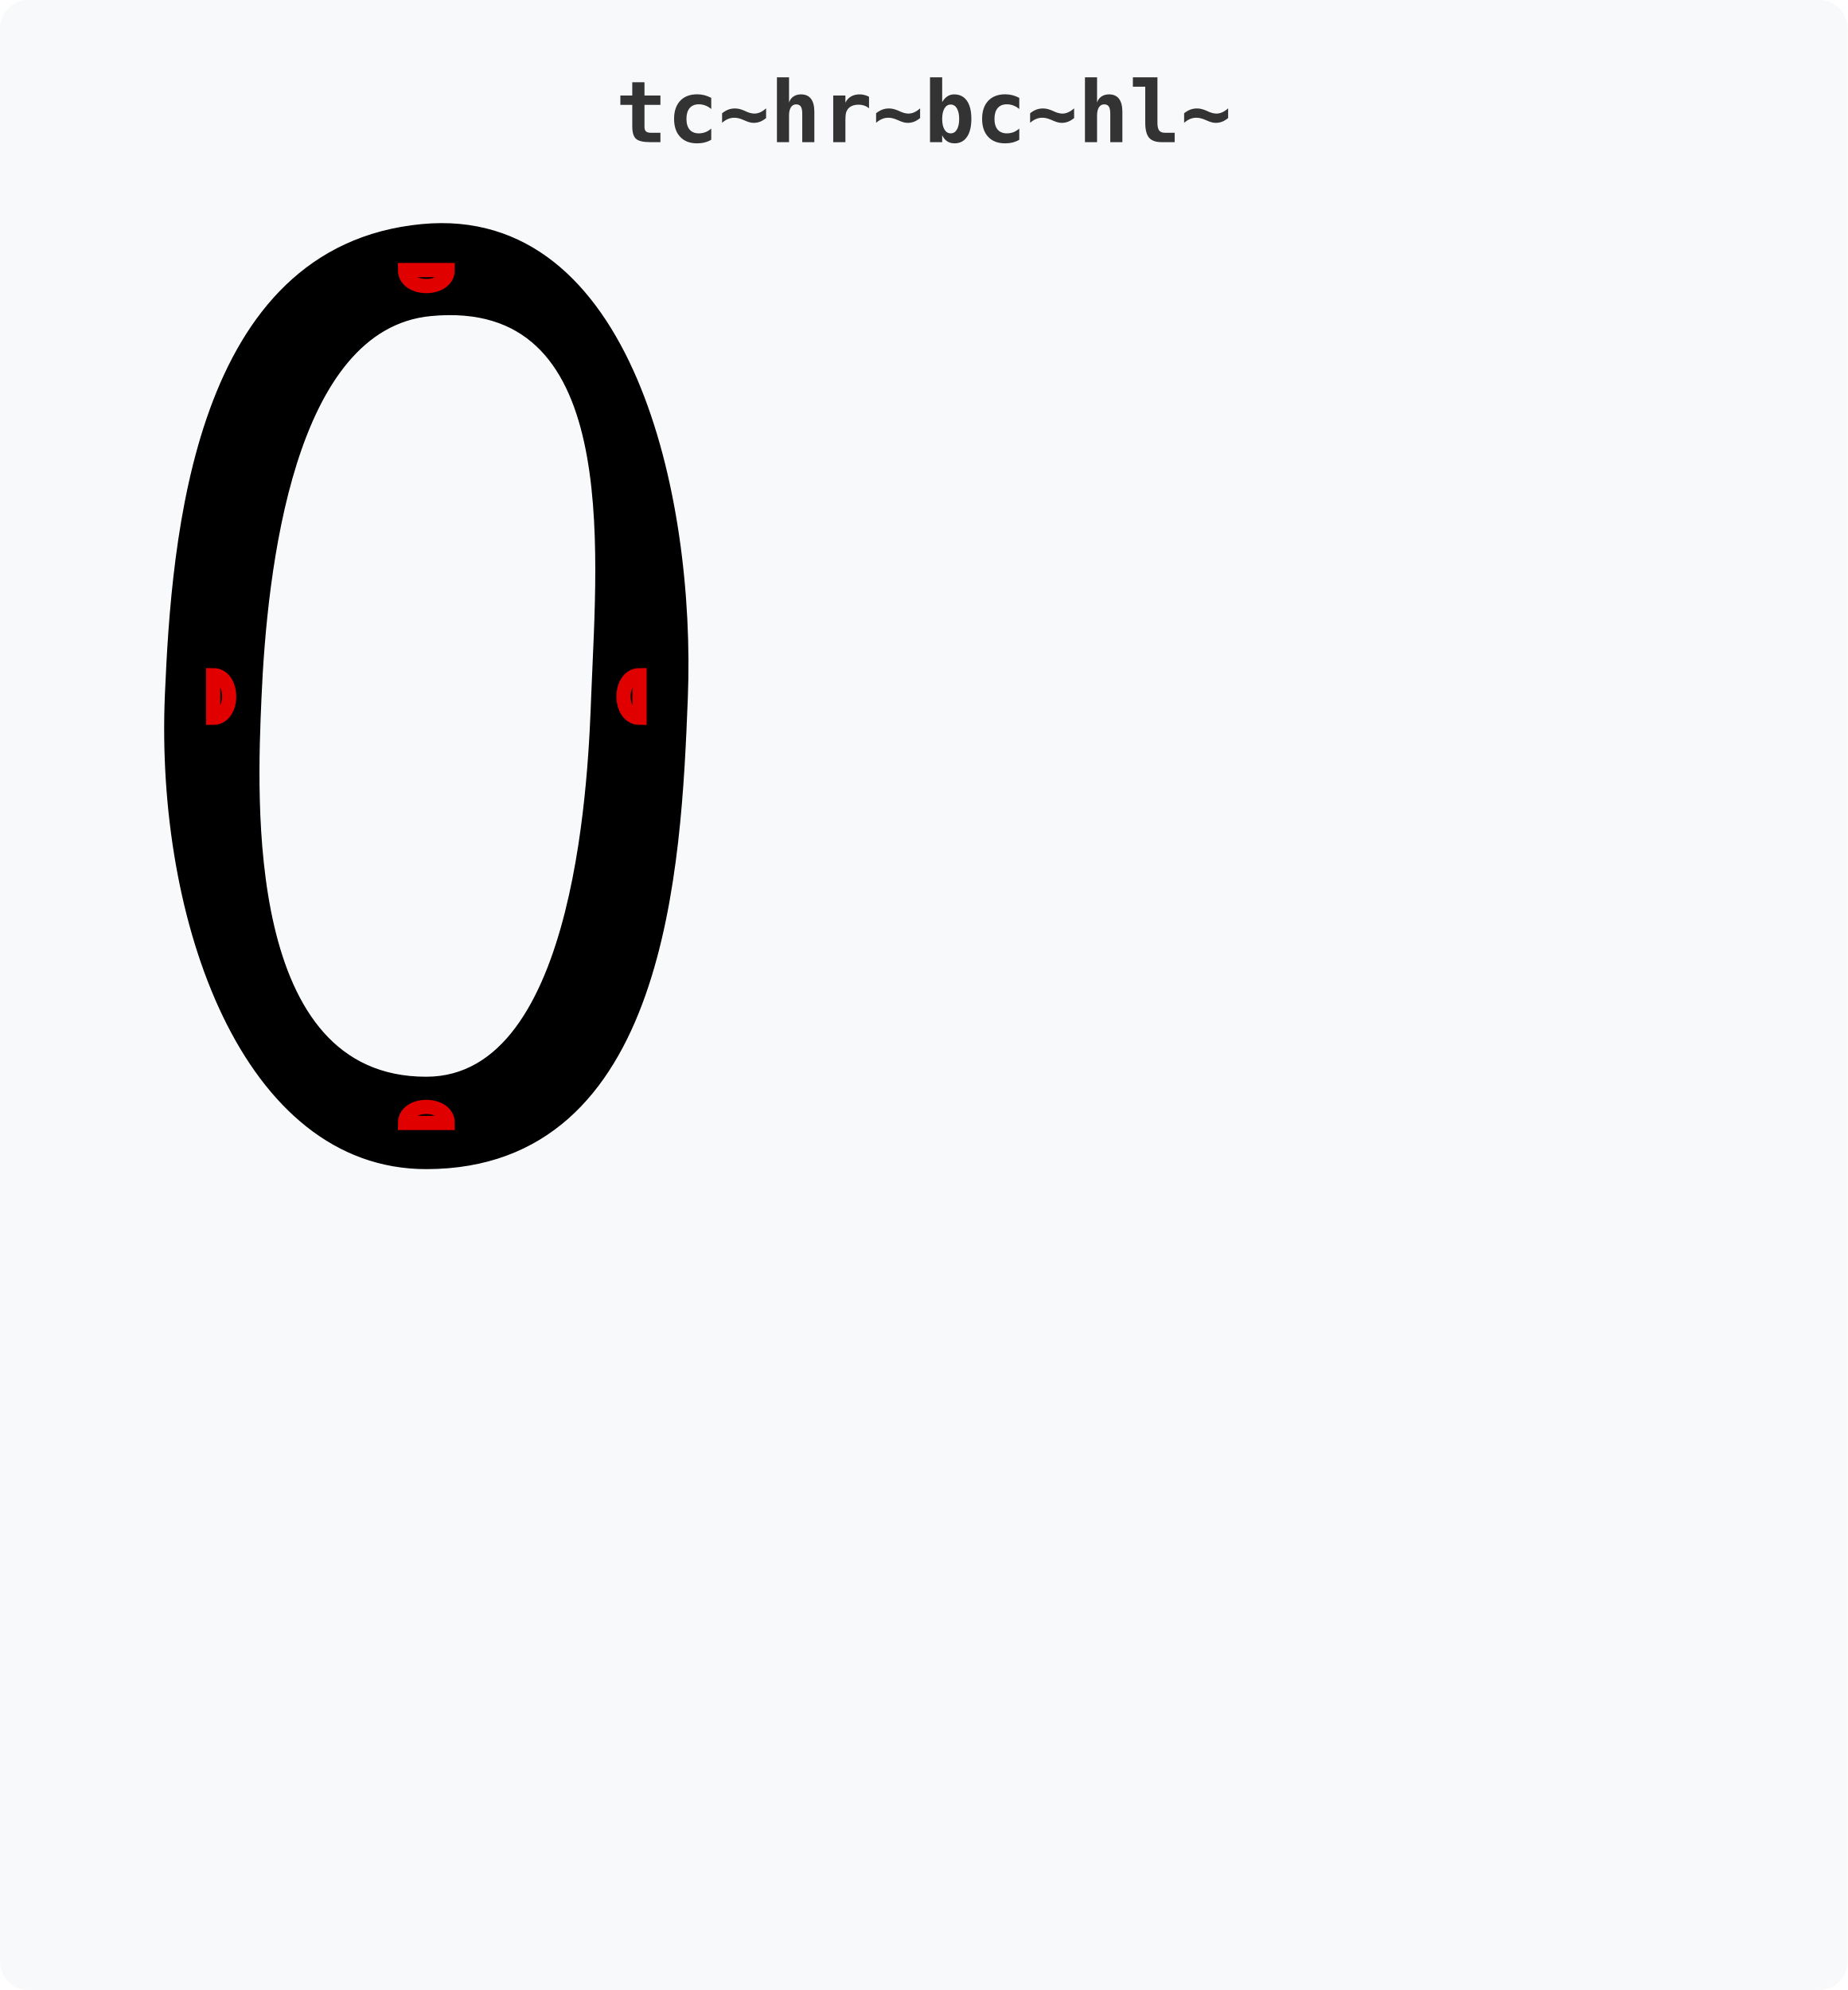
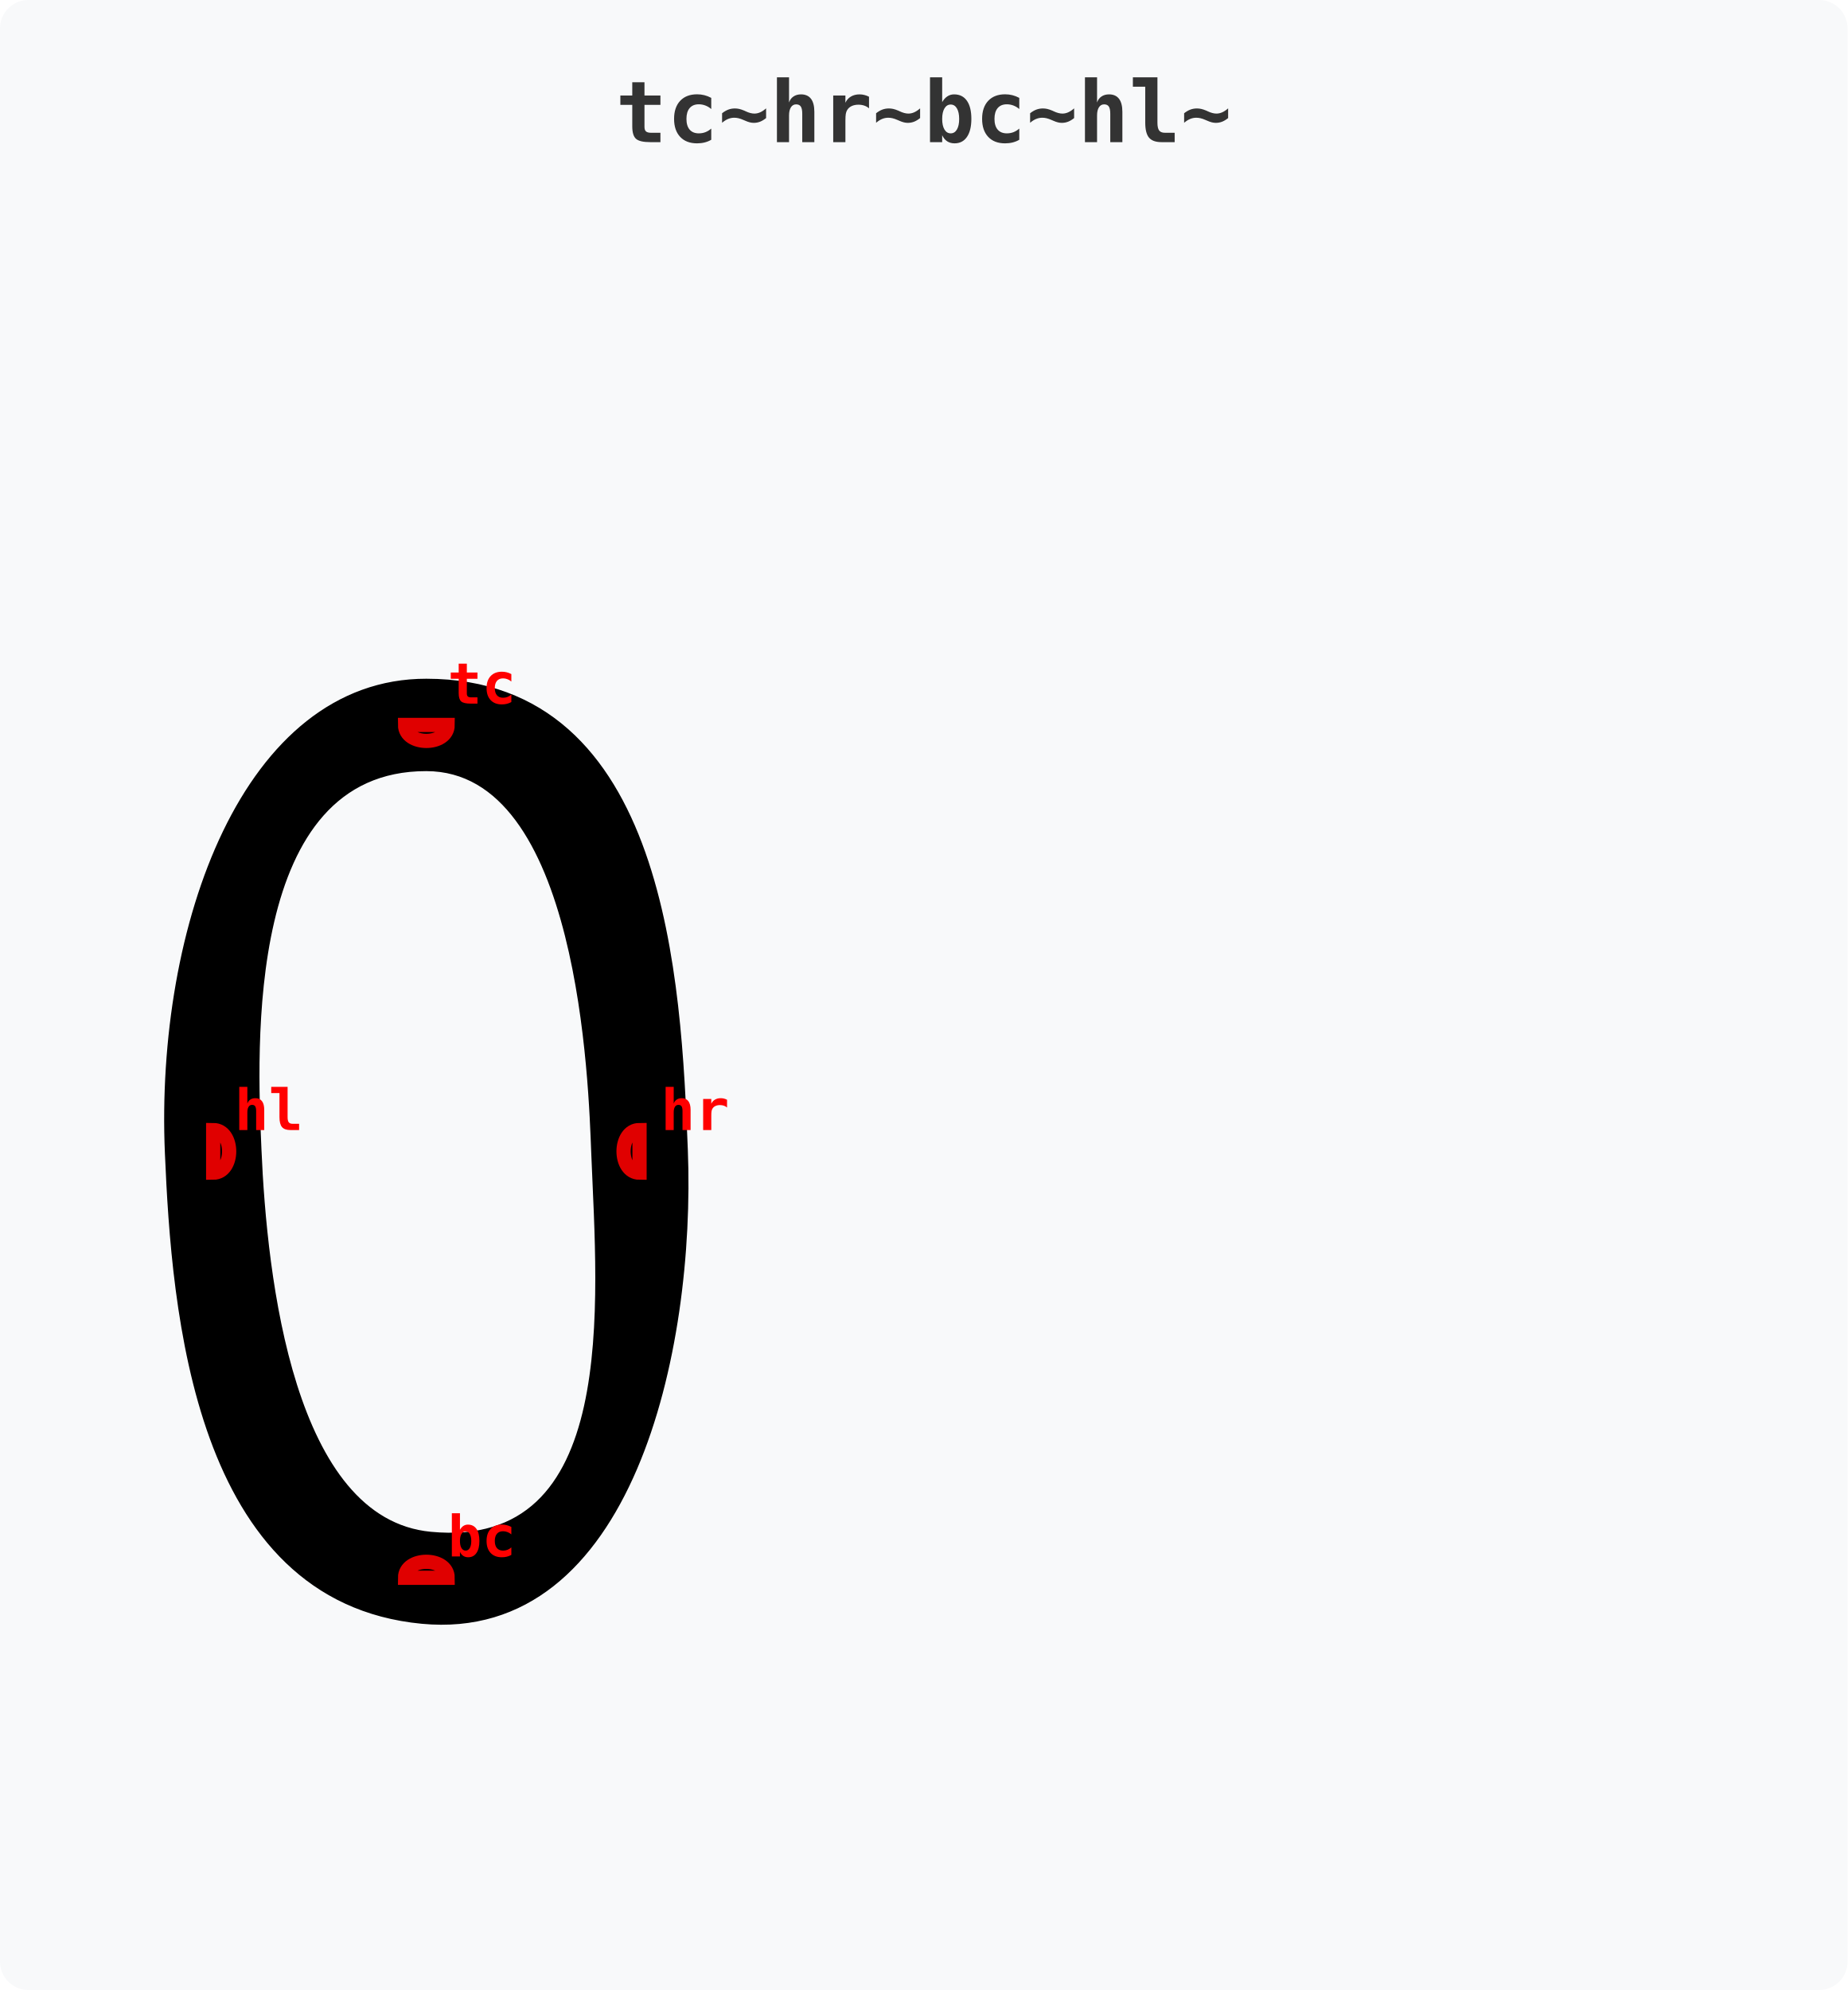
<svg xmlns="http://www.w3.org/2000/svg" viewBox="-150 -100 1300 1400">
  <rect x="-150" y="-100" width="1300" height="1400" fill="#f8f9fa" rx="20" />
  <text x="500" y="0" font-family="monospace" font-size="60" fill="#333" font-weight="bold" text-anchor="middle">tc~hr~bc~hl~</text>
-   <g transform="scale(1, -1) translate(0, -1100)">
+   <g>
    <clipPath id="clip_f937fa13539cbd9d">
      <rect x="-60" y="-360" width="494.475" height="1070" />
    </clipPath>
    <path d=" M 150.035,630 C 317.194,629.814 326.809,418.853 331.475,301.189 C 337.109,159.133 292.301,-43.641 147.027,-29.866 C -11.827,-14.804 -26.740,188.565 -31.471,298.713 C -38.315,458.063 23.272,630.141 150.035,630 Z M 31.471,301.287 C 35.352,210.931 54.009,39.250 152.973,29.866 C 289.134,16.956 272.680,194.038 268.525,298.811 C 266.646,346.187 260.450,569.877 149.965,570 C 19.134,570.146 28.452,371.586 31.471,301.287 Z " transform="translate(0,1010) scale(1,-1)" style="fill:#000000;fill-rule:nonzero;stroke:#000000;stroke-width:5" clip-path="url(#clip_f937fa13539cbd9d)" />
    <path d=" M 135,600 C 135,585 165,585 165,600 Z M 300,285 C 285,285 285,315 300,315 Z M 135,0 C 135,15 165,15 165,0 Z M 0,285 C 15,285 15,315 0,315 Z " transform="translate(0,1010) scale(1,-1)" style="fill:none;stroke:#e00000;stroke-width:10" />
  </g>
+   <text x="165" y="395" font-family="monospace" font-size="40" fill="red" font-weight="bold">tc</text>
+   <text x="315" y="695" font-family="monospace" font-size="40" fill="red" font-weight="bold">hr</text>
+   <text x="165" y="995" font-family="monospace" font-size="40" fill="red" font-weight="bold">bc</text>
+   <text x="15" y="695" font-family="monospace" font-size="40" fill="red" font-weight="bold">hl</text>
</svg>
